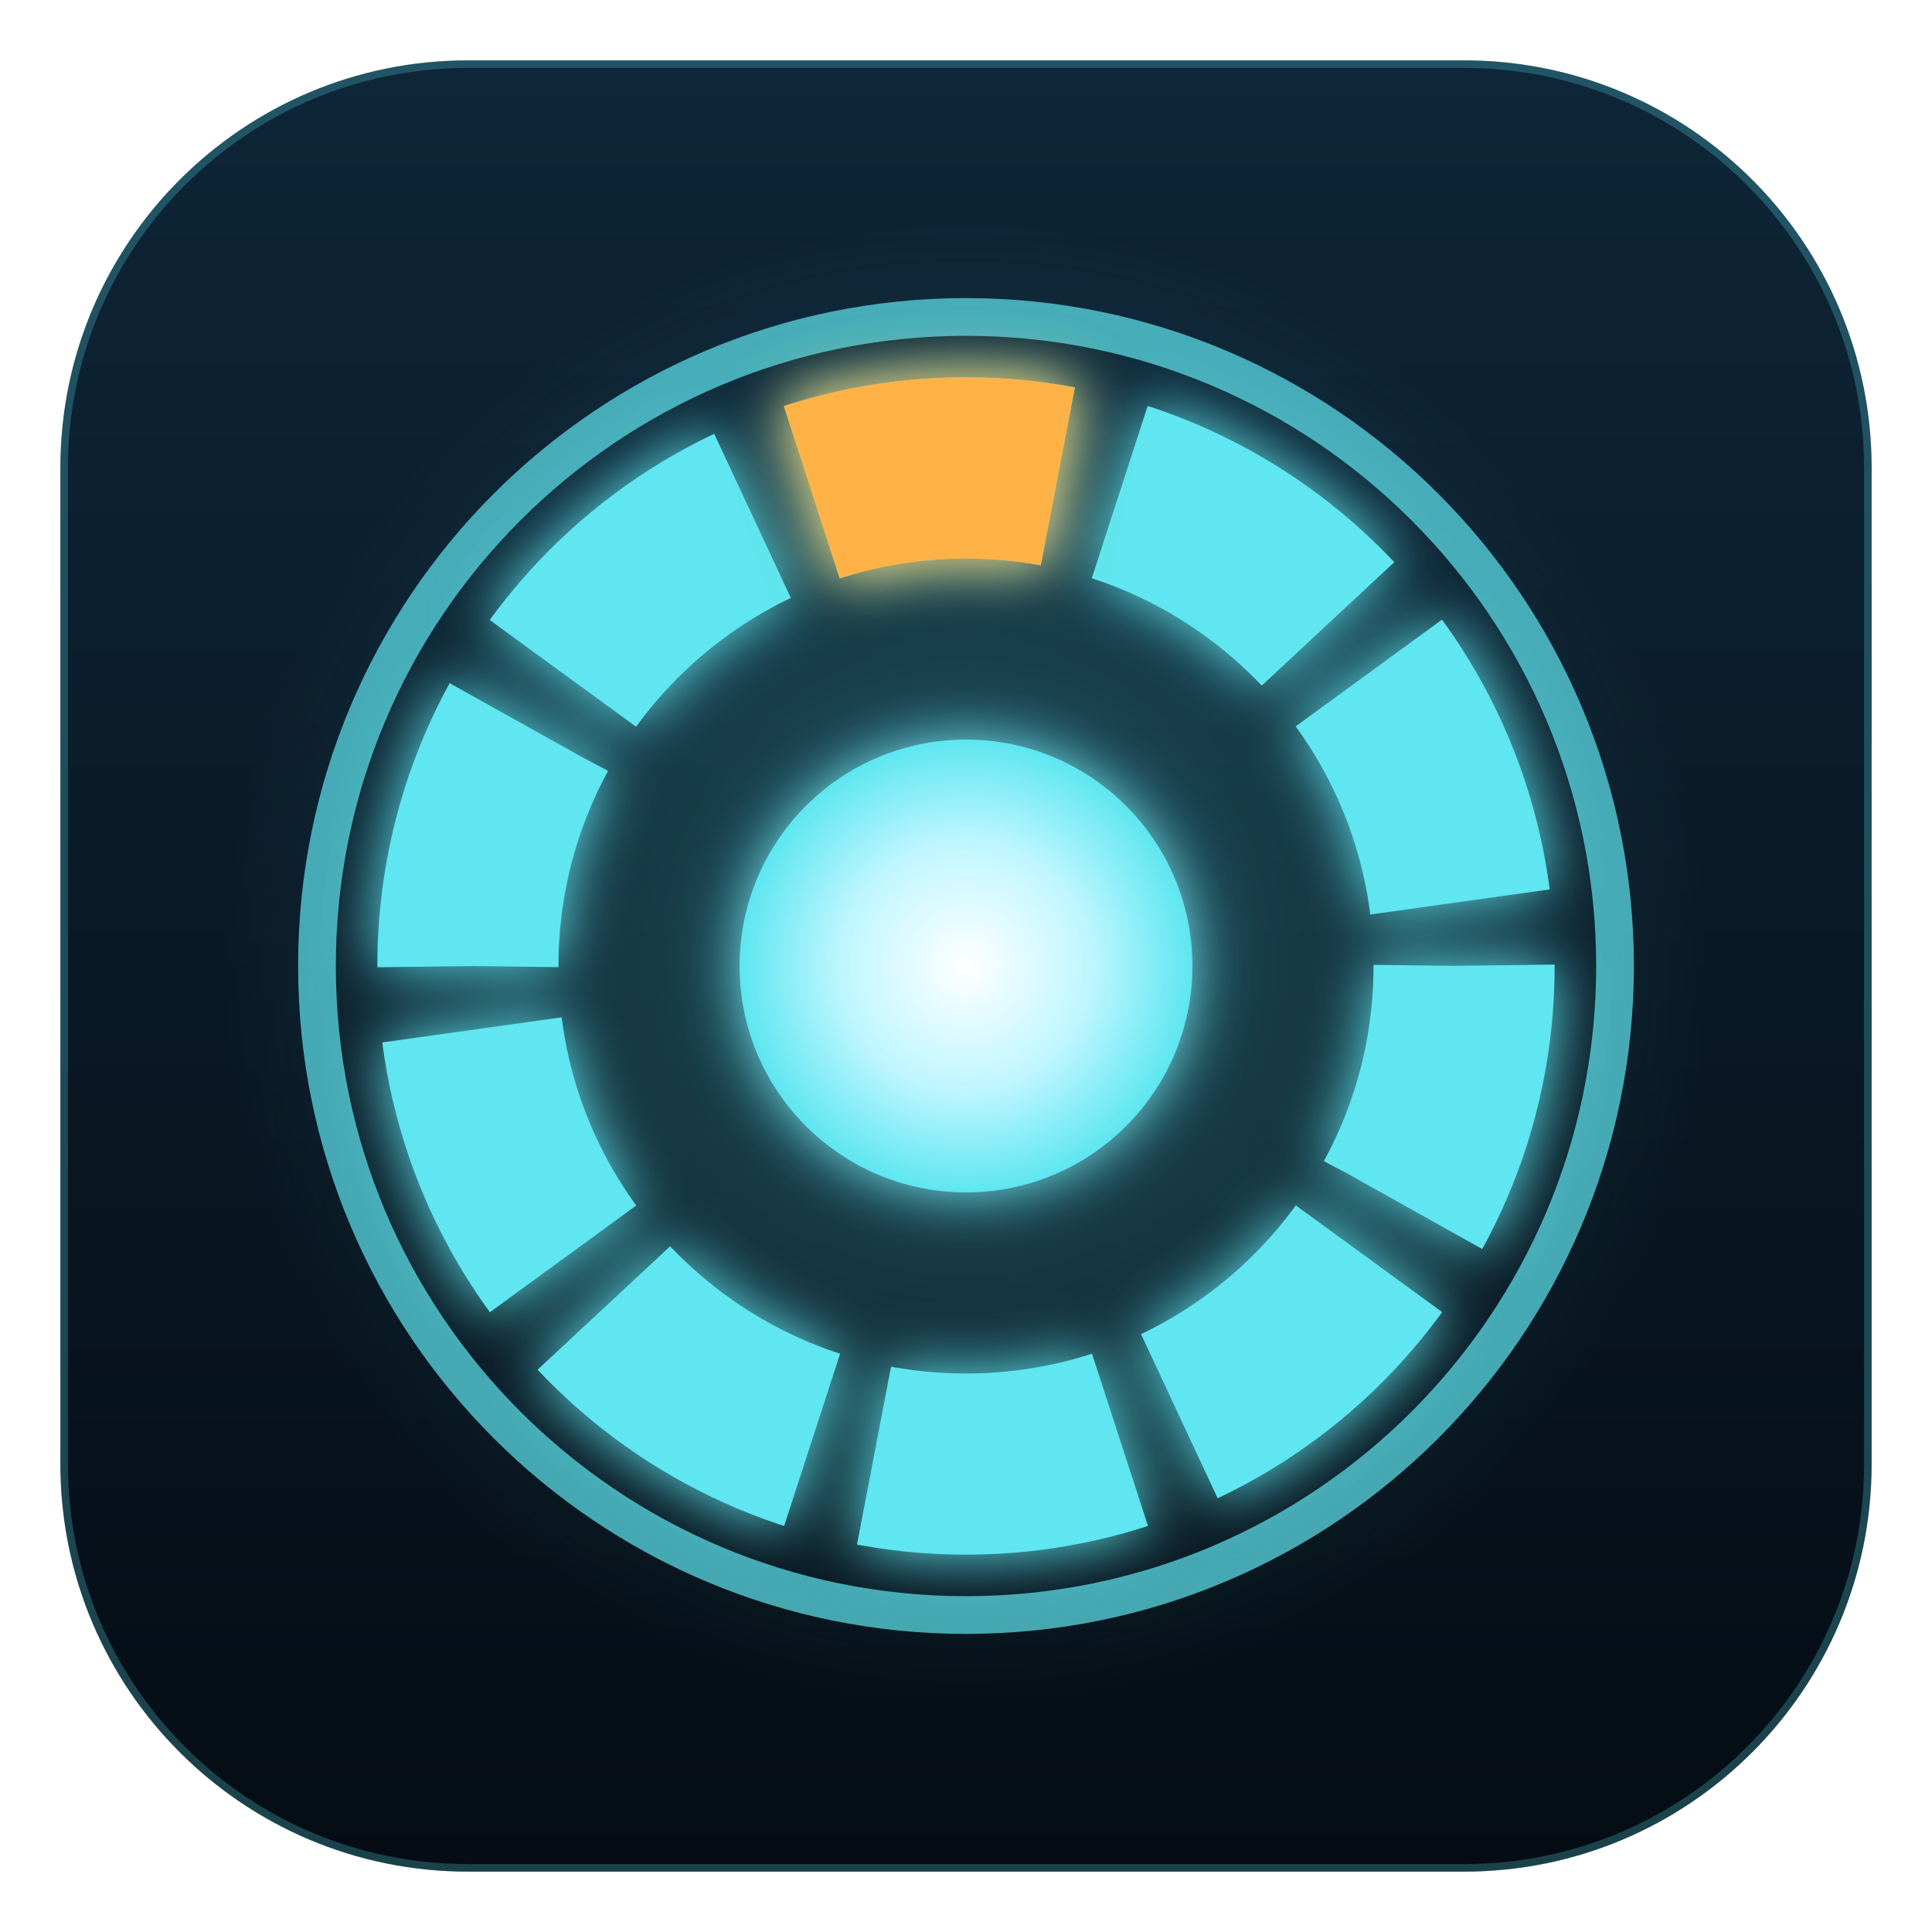
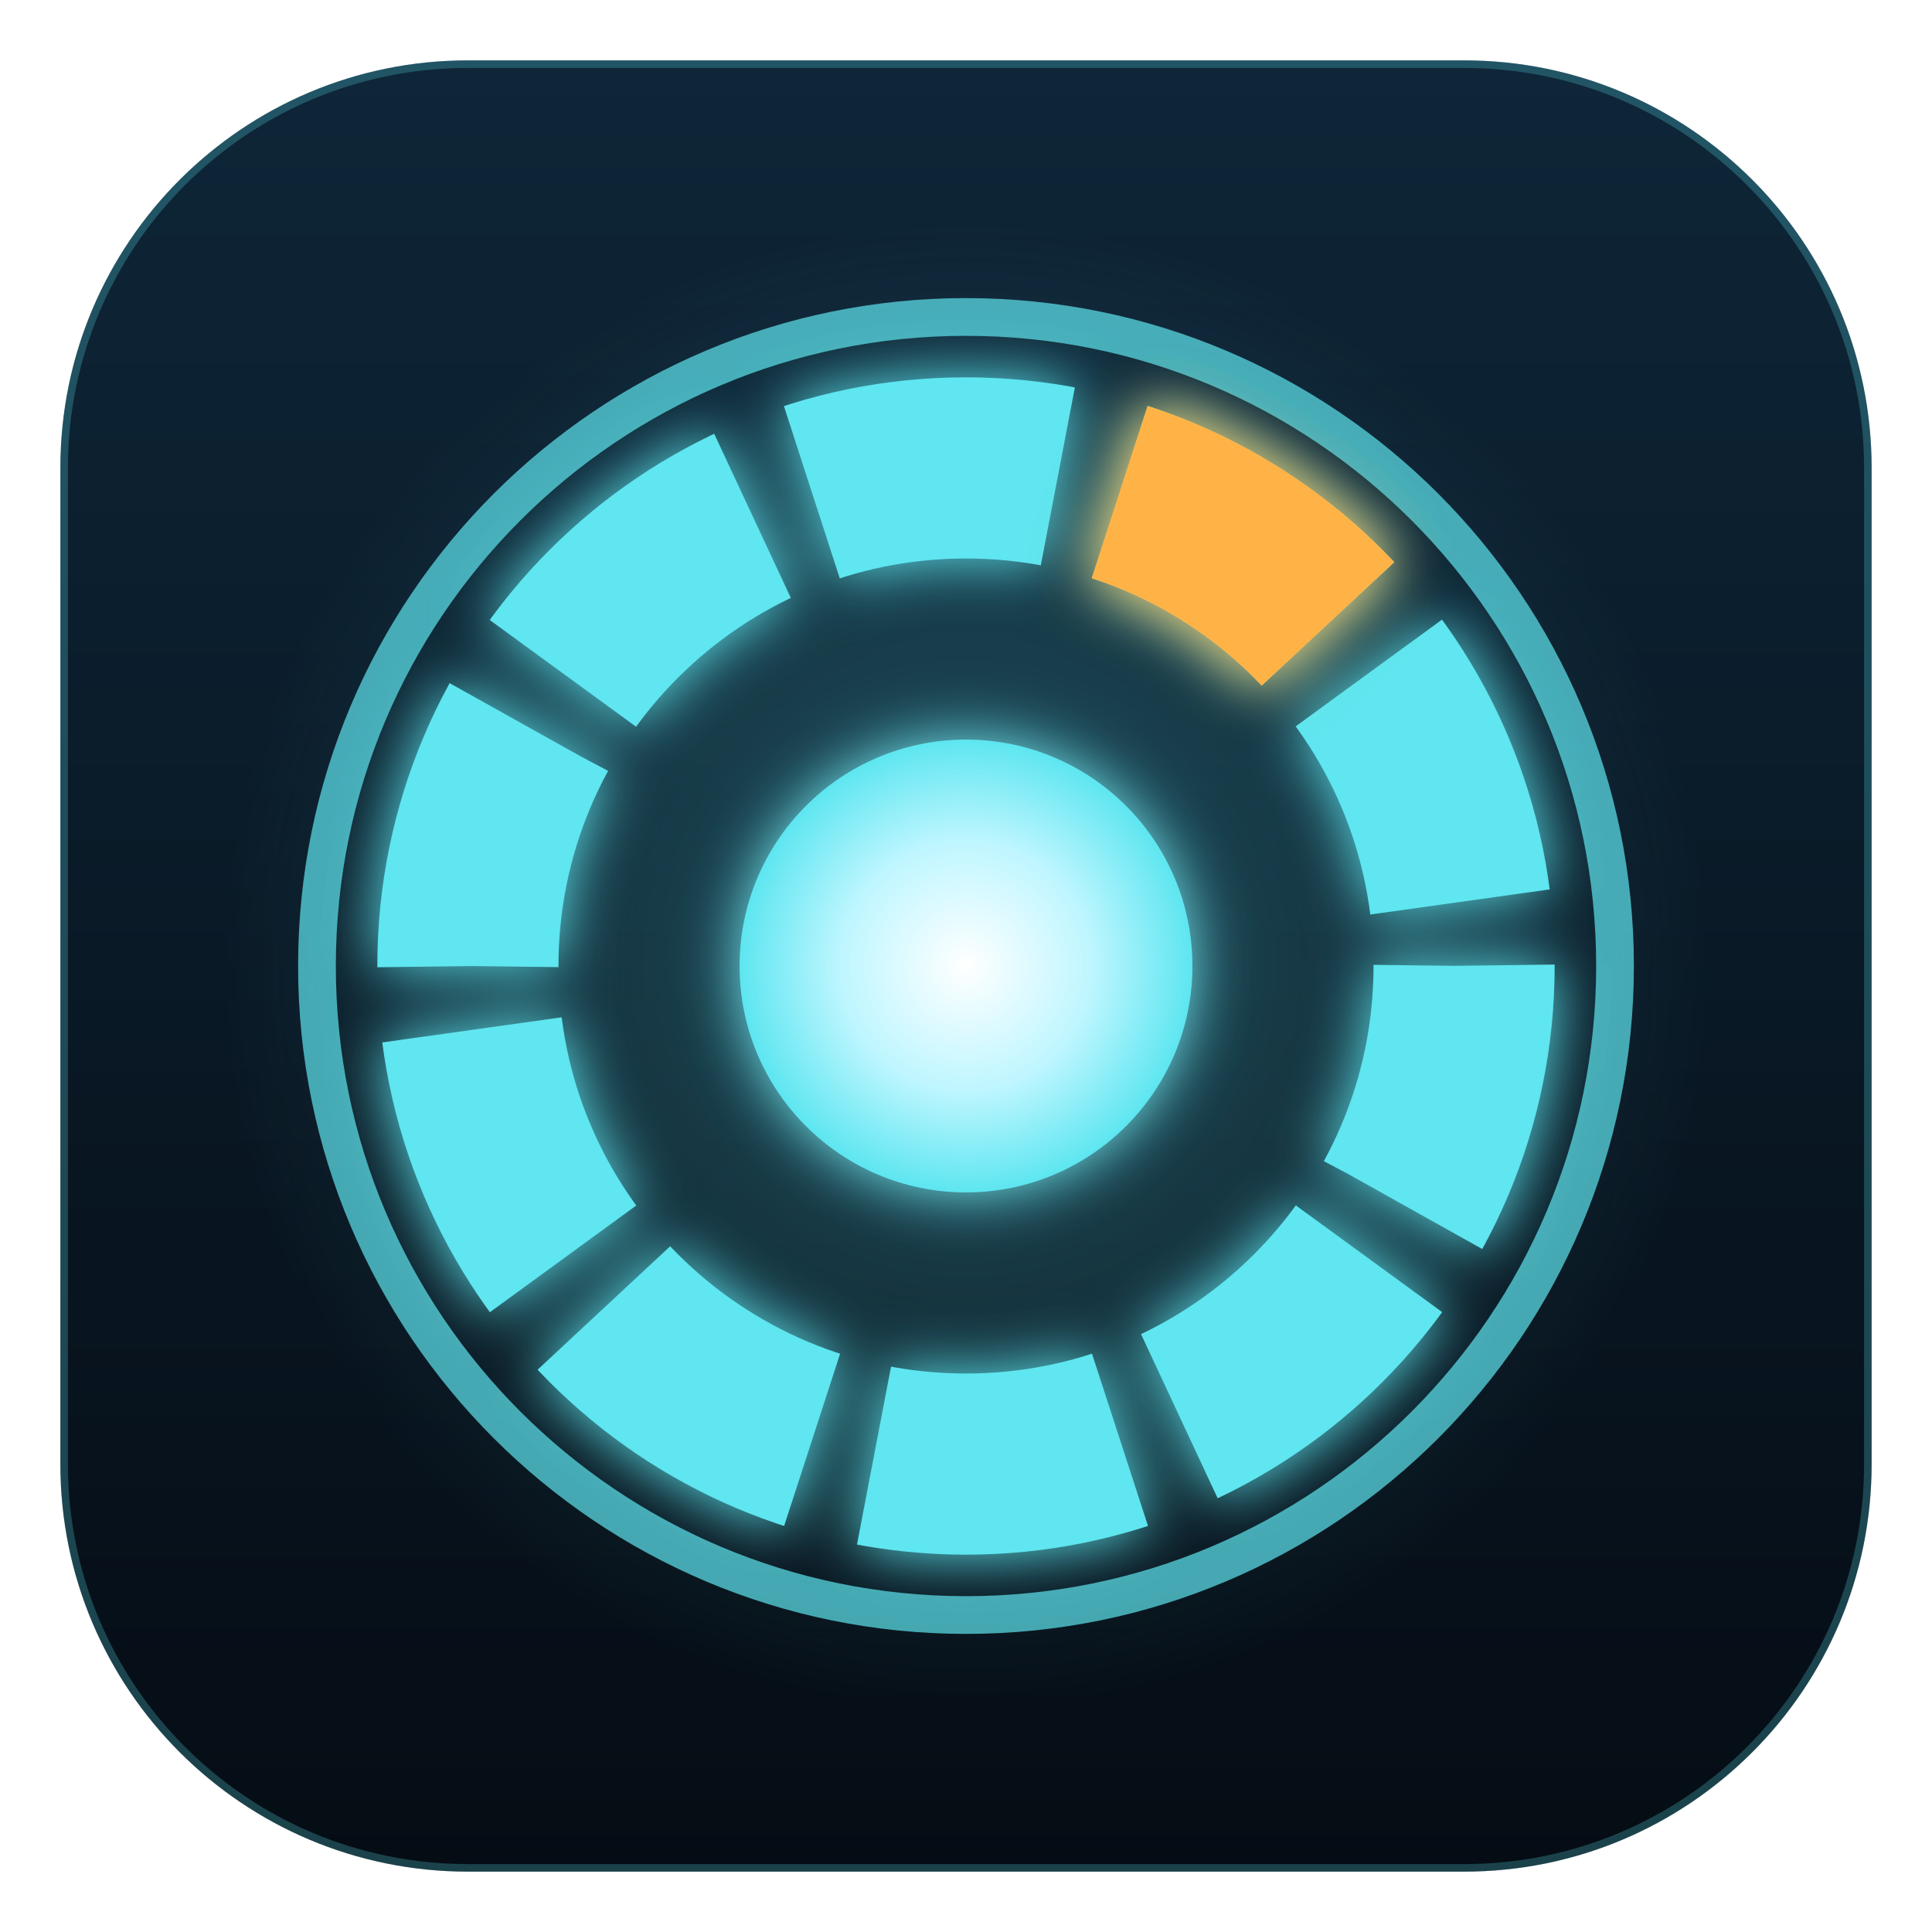
<svg xmlns="http://www.w3.org/2000/svg" viewBox="0 0 256 256" width="1024" height="1024">
  <defs>
    <linearGradient id="bg" x1="0" y1="0" x2="0" y2="1">
      <stop offset="0" stop-color="#0e2638" />
      <stop offset="1" stop-color="#050c14" />
    </linearGradient>
    <radialGradient id="halo" cx=".5" cy=".5" r=".5">
      <stop offset="0" stop-color="#5ee6f0" stop-opacity=".28" />
      <stop offset="1" stop-color="#5ee6f0" stop-opacity="0" />
    </radialGradient>
    <radialGradient id="core" cx=".5" cy=".5" r=".5">
      <stop offset="0" stop-color="#ffffff" />
      <stop offset=".55" stop-color="#bff6ff" />
      <stop offset="1" stop-color="#5ee6f0" />
    </radialGradient>
    <filter id="glow" x="-30%" y="-30%" width="160%" height="160%">
      <feGaussianBlur stdDeviation="4" result="b" />
      <feMerge>
        <feMergeNode in="b" />
        <feMergeNode in="SourceGraphic" />
      </feMerge>
    </filter>
  </defs>
  <rect x="8" y="8" width="240" height="240" rx="54" fill="url(#bg)" />
  <rect x="8.5" y="8.5" width="239" height="239" rx="53.5" fill="none" stroke="#5ee6f0" stroke-opacity=".25" />
  <circle cx="128" cy="128" r="100" fill="url(#halo)" />
  <circle cx="128" cy="128" r="86" fill="none" stroke="#5ee6f0" stroke-width="5" opacity=".7" />
  <circle cx="128" cy="128" r="66" fill="none" stroke="#5ee6f0" stroke-width="24" stroke-dasharray="33 8.47" filter="url(#glow)" />
-   <circle cx="128" cy="128" r="66" fill="none" stroke="#ffb347" stroke-width="24" stroke-dasharray="33 381.69" stroke-dashoffset="124.41" filter="url(#glow)" />
+   <circle cx="128" cy="128" r="66" fill="none" stroke="#ffb347" stroke-width="24" stroke-dasharray="33 381.69" stroke-dashoffset="82.94" filter="url(#glow)" />
  <circle cx="128" cy="128" r="30" fill="url(#core)" filter="url(#glow)" />
</svg>
